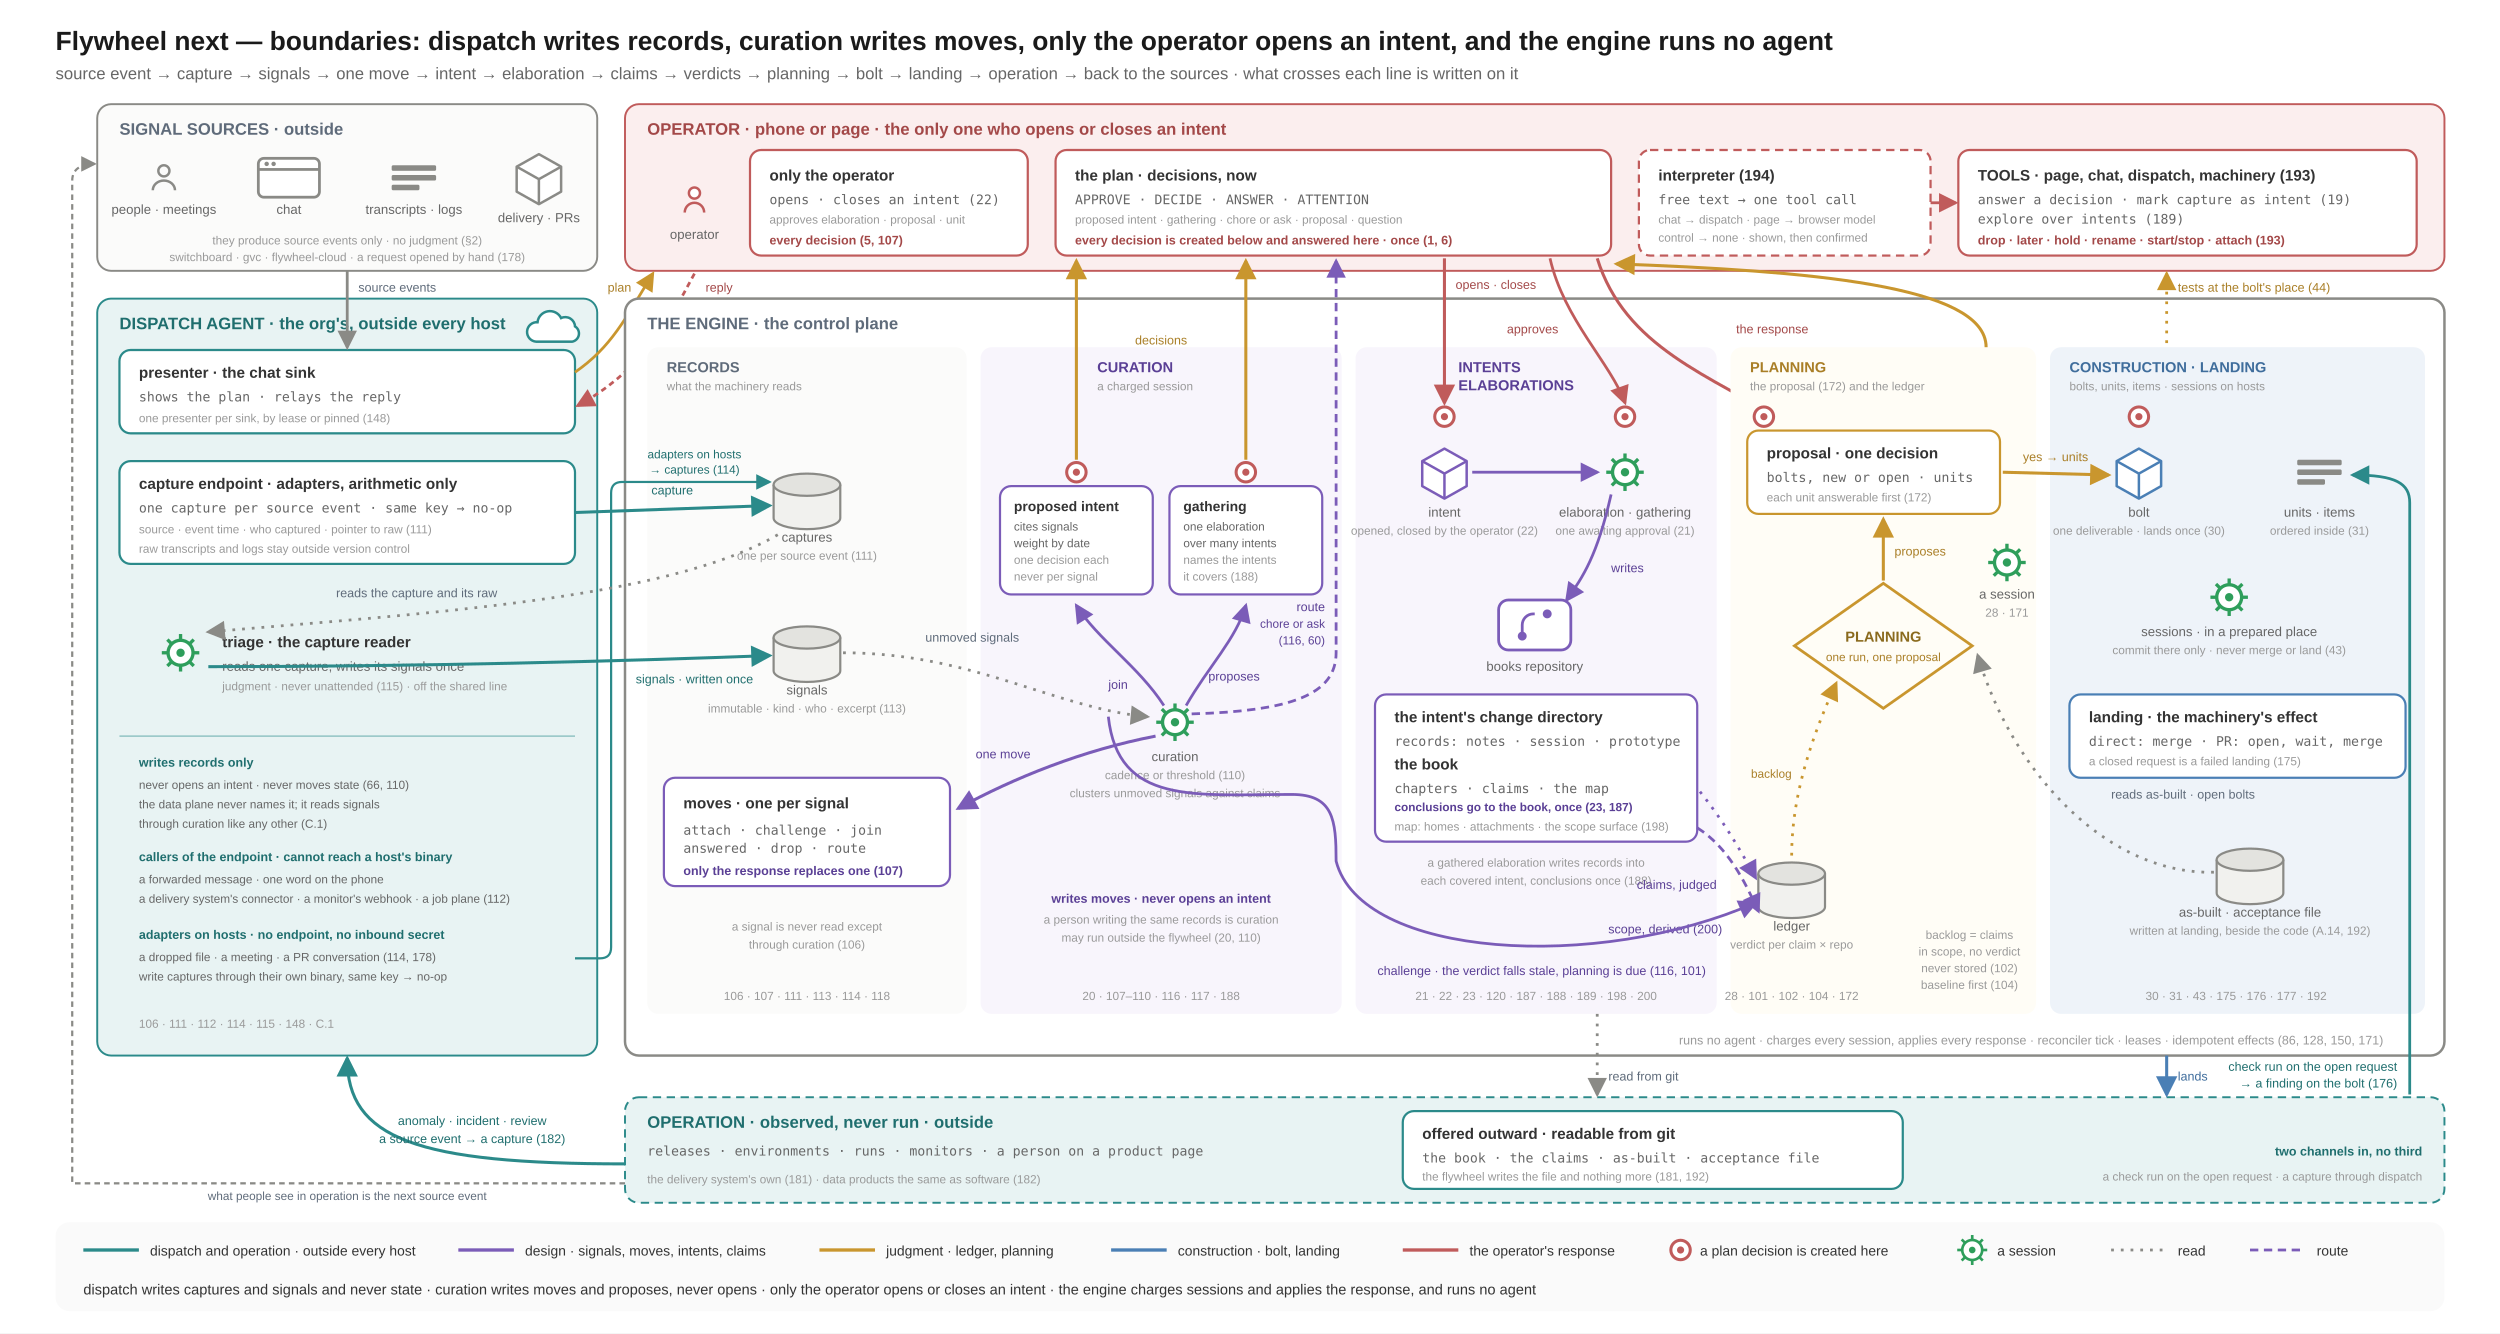
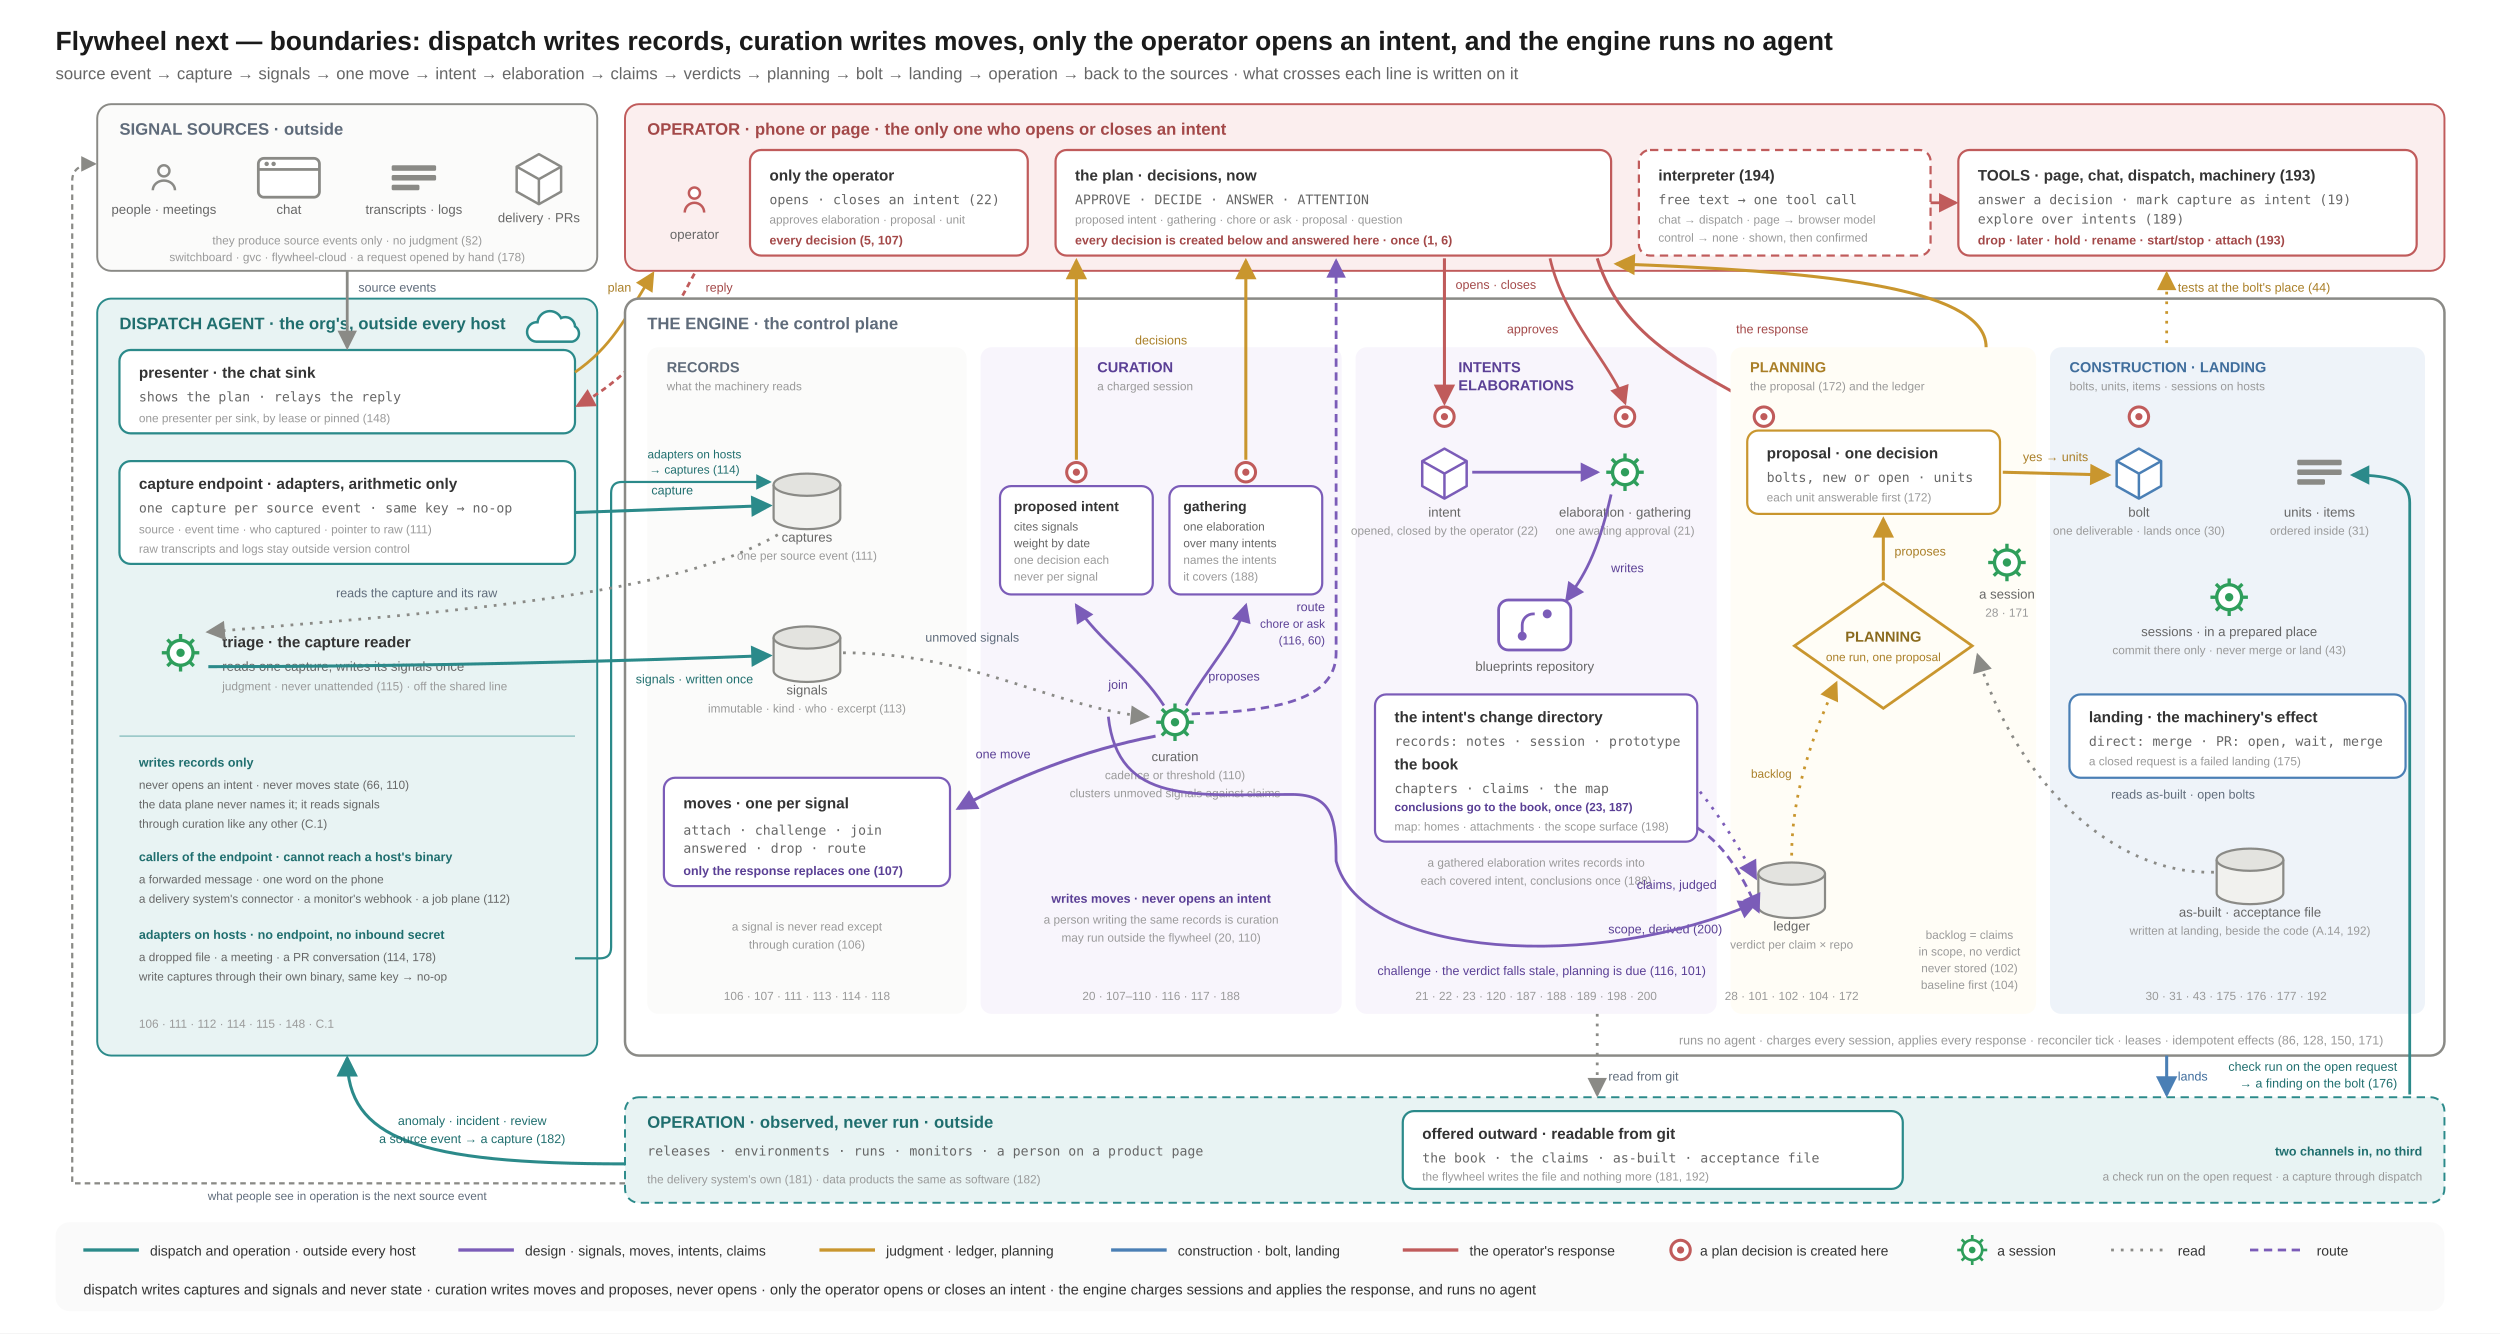
<svg xmlns="http://www.w3.org/2000/svg" viewBox="0 0 1800 960" font-family="-apple-system, 'Helvetica Neue', Arial, sans-serif">
  <defs>
    <marker id="mN" viewBox="0 0 10 10" refX="8.5" refY="5" markerWidth="7" markerHeight="7" orient="auto-start-reverse">
      <path d="M0 0L10 5L0 10z" fill="#8a8a86" />
    </marker>
    <marker id="mR" viewBox="0 0 10 10" refX="8.5" refY="5" markerWidth="7" markerHeight="7" orient="auto-start-reverse">
      <path d="M0 0L10 5L0 10z" fill="#c05b5b" />
    </marker>
    <marker id="mA" viewBox="0 0 10 10" refX="8.5" refY="5" markerWidth="7" markerHeight="7" orient="auto-start-reverse">
      <path d="M0 0L10 5L0 10z" fill="#c9962e" />
    </marker>
    <marker id="mP" viewBox="0 0 10 10" refX="8.5" refY="5" markerWidth="7" markerHeight="7" orient="auto-start-reverse">
      <path d="M0 0L10 5L0 10z" fill="#7b5cb8" />
    </marker>
    <marker id="mB" viewBox="0 0 10 10" refX="8.5" refY="5" markerWidth="7" markerHeight="7" orient="auto-start-reverse">
      <path d="M0 0L10 5L0 10z" fill="#4a7fb5" />
    </marker>
    <marker id="mT" viewBox="0 0 10 10" refX="8.5" refY="5" markerWidth="7" markerHeight="7" orient="auto-start-reverse">
      <path d="M0 0L10 5L0 10z" fill="#2b8a8a" />
    </marker>
    <g id="gear">
      <circle r="9" fill="#fff" stroke="currentColor" stroke-width="2.4" />
      <circle r="3" fill="currentColor" />
      <g stroke="currentColor" stroke-width="2.4">
        <line y1="-9" y2="-13.5" />
        <line y1="9" y2="13.5" />
        <line x1="-9" x2="-13.5" />
        <line x1="9" x2="13.5" />
        <line x1="-6.4" y1="-6.4" x2="-9.5" y2="-9.5" />
        <line x1="6.4" y1="6.4" x2="9.5" y2="9.5" />
        <line x1="-6.4" y1="6.4" x2="-9.5" y2="9.5" />
        <line x1="6.4" y1="-6.4" x2="9.5" y2="-9.5" />
      </g>
    </g>
    <g id="repo">
      <rect x="-26" y="-18" width="52" height="36" rx="7" fill="#fff" stroke="currentColor" stroke-width="2" />
      <circle cx="-9" cy="8" r="3.2" fill="currentColor" />
      <circle cx="9" cy="-8" r="3.2" fill="currentColor" />
      <path d="M -9 8 v-8 a 8 8 0 0 1 8 -8 h 1" fill="none" stroke="currentColor" stroke-width="2" />
    </g>
    <g id="person">
      <circle cy="-6" r="4" fill="#fff" stroke="currentColor" stroke-width="1.8" />
      <path d="M -7 8 a 7 7 0 0 1 14 0" fill="none" stroke="currentColor" stroke-width="1.8" />
    </g>
    <g id="people">
      <circle cy="-5" r="4" fill="none" stroke="currentColor" stroke-width="1.8" />
      <path d="M -8 9 a 8 7 0 0 1 16 0" fill="none" stroke="currentColor" stroke-width="1.8" />
    </g>
    <g id="browser">
      <rect x="-22" y="-14" width="44" height="28" rx="4" fill="#fff" stroke="currentColor" stroke-width="2" />
      <line x1="-22" y1="-6" x2="22" y2="-6" stroke="currentColor" stroke-width="2" />
      <circle cx="-16" cy="-10" r="1.6" fill="currentColor" />
      <circle cx="-11" cy="-10" r="1.6" fill="currentColor" />
    </g>
    <g id="cyl">
      <path d="M -24 -11 L -24 13 A 24 8 0 0 0 24 13 L 24 -11" fill="#f1f1ee" stroke="#8a8a86" stroke-width="1.6" />
      <ellipse cx="0" cy="-11" rx="24" ry="8" fill="#e3e3df" stroke="#8a8a86" stroke-width="1.6" />
    </g>
    <g id="marker">
      <circle r="7" fill="#fff" stroke="currentColor" stroke-width="2.2" />
      <circle r="2.6" fill="currentColor" />
    </g>
    <g id="rows" fill="#8a8a86">
      <rect x="-16" y="-9" width="32" height="4" rx="1" />
      <rect x="-16" y="-2" width="32" height="4" rx="1" />
      <rect x="-16" y="5" width="20" height="4" rx="1" />
    </g>
    <g id="cube" stroke="currentColor" stroke-width="1.8" stroke-linejoin="round">
      <path d="M -16 -8 L 0 -17 L 16 -8 L 16 10 L 0 19 L -16 10 Z" fill="#fff" />
      <path d="M -16 -8 L 0 1 L 16 -8 M 0 1 L 0 19" fill="none" />
    </g>
    <g id="cloud" fill="#fff" stroke="currentColor" stroke-width="1.8">
      <path d="M -14 8 a 7 7 0 0 1 1 -14 a 9 9 0 0 1 17 -3 a 7 7 0 0 1 10 6 a 6 6 0 0 1 -2 11 z" />
    </g>
  </defs>
  <rect width="1800" height="960" fill="#fff" />
  <text x="40" y="36" font-size="19" font-weight="700" fill="#1a1a1a">Flywheel next — boundaries: dispatch writes records, curation writes moves, only the operator opens an intent, and the engine runs no agent</text>
  <text x="40" y="57" font-size="12" fill="#666">source event → capture → signals → one move → intent → elaboration → claims → verdicts → planning → bolt → landing → operation → back to the sources · what crosses each line is written on it</text>
  <rect x="70" y="75" width="360" height="120" rx="10" fill="#fbfbfa" stroke="#8a8a86" stroke-width="1.4" />
  <text x="86" y="97" font-size="12" font-weight="700" fill="#5f6b7a">SIGNAL SOURCES · outside</text>
  <use href="#people" x="118" y="128" color="#8a8a86" />
  <text x="118" y="154" font-size="9.5" fill="#666" text-anchor="middle">people · meetings</text>
  <use href="#browser" x="208" y="128" color="#8a8a86" />
  <text x="208" y="154" font-size="9.5" fill="#666" text-anchor="middle">chat</text>
  <use href="#rows" x="298" y="128" color="#8a8a86" />
  <text x="298" y="154" font-size="9.5" fill="#666" text-anchor="middle">transcripts · logs</text>
  <use href="#cube" x="388" y="128" color="#8a8a86" />
  <text x="388" y="160" font-size="9.5" fill="#666" text-anchor="middle">delivery · PRs</text>
  <text x="250" y="176" font-size="8.5" fill="#999" text-anchor="middle">they produce source events only · no judgment (§2)</text>
  <text x="250" y="188" font-size="8.5" fill="#999" text-anchor="middle">switchboard · gvc · flywheel-cloud · a request opened by hand (178)</text>
  <rect x="450" y="75" width="1310" height="120" rx="10" fill="#fbeeee" stroke="#c05b5b" stroke-width="1.4" />
  <text x="466" y="97" font-size="12" font-weight="700" fill="#a34848">OPERATOR · phone or page · the only one who opens or closes an intent</text>
  <use href="#person" x="500" y="145" color="#c05b5b" />
  <text x="500" y="172" font-size="9.5" fill="#666" text-anchor="middle">operator</text>
  <rect x="540" y="108" width="200" height="76" rx="8" fill="#fff" stroke="#c05b5b" stroke-width="1.6" />
  <text x="554" y="130" font-size="11" font-weight="700" fill="#333">only the operator</text>
  <text x="554" y="147" font-size="9.5" font-family="monospace" fill="#666">opens · closes an intent (22)</text>
  <text x="554" y="161" font-size="8.5" fill="#999">approves elaboration · proposal · unit</text>
  <text x="554" y="176" font-size="9" font-weight="700" fill="#a34848">every decision (5, 107)</text>
  <rect x="760" y="108" width="400" height="76" rx="8" fill="#fff" stroke="#c05b5b" stroke-width="1.6" />
  <text x="774" y="130" font-size="11" font-weight="700" fill="#333">the plan · decisions, now</text>
  <text x="774" y="147" font-size="9.5" font-family="monospace" fill="#666">APPROVE · DECIDE · ANSWER · ATTENTION</text>
  <text x="774" y="161" font-size="8.5" fill="#999">proposed intent · gathering · chore or ask · proposal · question</text>
  <text x="774" y="176" font-size="9" font-weight="700" fill="#a34848">every decision is created below and answered here · once (1, 6)</text>
  <rect x="1180" y="108" width="210" height="76" rx="8" fill="#fff" stroke="#c05b5b" stroke-width="1.6" stroke-dasharray="6 4" />
  <text x="1194" y="130" font-size="11" font-weight="700" fill="#333">interpreter (194)</text>
  <text x="1194" y="147" font-size="9.5" font-family="monospace" fill="#666">free text → one tool call</text>
  <text x="1194" y="161" font-size="8.5" fill="#999">chat → dispatch · page → browser model</text>
  <text x="1194" y="174" font-size="8.5" fill="#999">control → none · shown, then confirmed</text>
  <path d="M 1390 146 L 1408 146" fill="none" stroke="#c05b5b" stroke-width="2" marker-end="url(#mR)" />
  <rect x="1410" y="108" width="330" height="76" rx="8" fill="#fff" stroke="#c05b5b" stroke-width="1.6" />
  <text x="1424" y="130" font-size="11" font-weight="700" fill="#333">TOOLS · page, chat, dispatch, machinery (193)</text>
  <text x="1424" y="147" font-size="9.5" font-family="monospace" fill="#666">answer a decision · mark capture as intent (19)</text>
  <text x="1424" y="161" font-size="9.5" font-family="monospace" fill="#666">explore over intents (189)</text>
  <text x="1424" y="176" font-size="9" font-weight="700" fill="#a34848">drop · later · hold · rename · start/stop · attach (193)</text>
  <rect x="70" y="215" width="360" height="545" rx="10" fill="#e8f3f3" stroke="#2b8a8a" stroke-width="1.4" />
  <text x="86" y="237" font-size="12" font-weight="700" fill="#1f6e6e">DISPATCH AGENT · the org's, outside every host</text>
  <use href="#cloud" x="400" y="238" color="#2b8a8a" />
  <rect x="86" y="252" width="328" height="60" rx="8" fill="#fff" stroke="#2b8a8a" stroke-width="1.6" />
  <text x="100" y="272" font-size="11" font-weight="700" fill="#333">presenter · the chat sink</text>
  <text x="100" y="289" font-size="9.5" font-family="monospace" fill="#666">shows the plan · relays the reply</text>
  <text x="100" y="304" font-size="8.5" fill="#999">one presenter per sink, by lease or pinned (148)</text>
  <rect x="86" y="332" width="328" height="74" rx="8" fill="#fff" stroke="#2b8a8a" stroke-width="1.6" />
  <text x="100" y="352" font-size="11" font-weight="700" fill="#333">capture endpoint · adapters, arithmetic only</text>
  <text x="100" y="369" font-size="9.5" font-family="monospace" fill="#666">one capture per source event · same key → no-op</text>
  <text x="100" y="384" font-size="8.5" fill="#999">source · event time · who captured · pointer to raw (111)</text>
  <text x="100" y="398" font-size="8.5" fill="#999">raw transcripts and logs stay outside version control</text>
  <use href="#gear" x="130" y="470" color="#2e9e5b" />
  <text x="160" y="466" font-size="11" font-weight="700" fill="#333">triage · the capture reader</text>
  <text x="160" y="483" font-size="9.5" fill="#666">reads one capture, writes its signals once</text>
  <text x="160" y="497" font-size="8.5" fill="#999">judgment · never unattended (115) · off the shared line</text>
  <line x1="86" y1="530" x2="414" y2="530" stroke="#2b8a8a" stroke-width="1" opacity="0.5" />
  <text x="100" y="552" font-size="9" font-weight="700" fill="#1f6e6e">writes records only</text>
  <text x="100" y="568" font-size="8.5" fill="#666">never opens an intent · never moves state (66, 110)</text>
  <text x="100" y="582" font-size="8.5" fill="#666">the data plane never names it; it reads signals</text>
  <text x="100" y="596" font-size="8.5" fill="#666">through curation like any other (C.1)</text>
  <text x="100" y="620" font-size="9" font-weight="700" fill="#1f6e6e">callers of the endpoint · cannot reach a host's binary</text>
  <text x="100" y="636" font-size="8.5" fill="#666">a forwarded message · one word on the phone</text>
  <text x="100" y="650" font-size="8.5" fill="#666">a delivery system's connector · a monitor's webhook · a job plane (112)</text>
  <text x="100" y="676" font-size="9" font-weight="700" fill="#1f6e6e">adapters on hosts · no endpoint, no inbound secret</text>
  <text x="100" y="692" font-size="8.5" fill="#666">a dropped file · a meeting · a PR conversation (114, 178)</text>
  <text x="100" y="706" font-size="8.5" fill="#666">write captures through their own binary, same key → no-op</text>
  <text x="100" y="740" font-size="8.5" fill="#999">106 · 111 · 112 · 114 · 115 · 148 · C.1</text>
  <path d="M 250 195 L 250 250" fill="none" stroke="#8a8a86" stroke-width="2" marker-end="url(#mN)" />
  <text x="258" y="210" font-size="9" fill="#5f6b7a">source events</text>
  <path d="M 414 268 C 440 250, 450 230, 470 197" fill="none" stroke="#c9962e" stroke-width="2" marker-end="url(#mA)" />
  <path d="M 500 197 C 480 235, 460 268, 416 292" fill="none" stroke="#c05b5b" stroke-width="2" stroke-dasharray="4 3" marker-end="url(#mR)" />
  <text x="446" y="210" font-size="9" fill="#a97e26" text-anchor="middle">plan</text>
  <text x="508" y="210" font-size="9" fill="#a34848">reply</text>
  <rect x="450" y="215" width="1310" height="545" rx="10" fill="#fff" stroke="#8a8a86" stroke-width="1.8" />
  <text x="466" y="237" font-size="12" font-weight="700" fill="#5f6b7a">THE ENGINE · the control plane</text>
  <text x="1716" y="752" font-size="9" fill="#999" text-anchor="end">runs no agent · charges every session, applies every response · reconciler tick · leases · idempotent effects (86, 128, 150, 171)</text>
  <rect x="466" y="250" width="230" height="480" rx="8" fill="#fbfbfa" stroke="none" />
  <text x="480" y="268" font-size="10.5" font-weight="700" fill="#5f6b7a">RECORDS</text>
  <text x="480" y="281" font-size="8.5" fill="#999">what the machinery reads</text>
  <use href="#cyl" x="581" y="360" />
  <text x="581" y="390" font-size="9.5" fill="#666" text-anchor="middle">captures</text>
  <text x="581" y="403" font-size="8.5" fill="#999" text-anchor="middle">one per source event (111)</text>
  <use href="#cyl" x="581" y="470" />
  <text x="581" y="500" font-size="9.5" fill="#666" text-anchor="middle">signals</text>
  <text x="581" y="513" font-size="8.5" fill="#999" text-anchor="middle">immutable · kind · who · excerpt (113)</text>
  <rect x="478" y="560" width="206" height="78" rx="8" fill="#fff" stroke="#7b5cb8" stroke-width="1.6" />
  <text x="492" y="582" font-size="11" font-weight="700" fill="#333">moves · one per signal</text>
  <text x="492" y="601" font-size="9.5" font-family="monospace" fill="#666">attach · challenge · join</text>
  <text x="492" y="614" font-size="9.5" font-family="monospace" fill="#666">answered · drop · route</text>
  <text x="492" y="630" font-size="9" font-weight="700" fill="#5a3f95">only the response replaces one (107)</text>
  <text x="581" y="670" font-size="8.5" fill="#999" text-anchor="middle">a signal is never read except</text>
  <text x="581" y="683" font-size="8.5" fill="#999" text-anchor="middle">through curation (106)</text>
  <text x="581" y="720" font-size="8.5" fill="#999" text-anchor="middle">106 · 107 · 111 · 113 · 114 · 118</text>
  <path d="M 414 369 L 554 364" fill="none" stroke="#2b8a8a" stroke-width="2.2" marker-end="url(#mT)" />
  <text x="484" y="356" font-size="9" fill="#1f6e6e" text-anchor="middle">capture</text>
  <path d="M 414 690 L 432 690 Q 440 690 440 682 L 440 355 Q 440 347 448 347 L 554 347" fill="none" stroke="#2b8a8a" stroke-width="1.6" marker-end="url(#mT)" />
  <text x="500" y="330" font-size="8.5" fill="#1f6e6e" text-anchor="middle">adapters on hosts</text>
  <text x="500" y="341" font-size="8.5" fill="#1f6e6e" text-anchor="middle">→ captures (114)</text>
  <path d="M 560 385 C 480 432, 300 442, 150 455" fill="none" stroke="#8a8a86" stroke-width="2" stroke-dasharray="2 5" marker-end="url(#mN)" />
  <text x="300" y="430" font-size="9" fill="#5f6b7a" text-anchor="middle">reads the capture and its raw</text>
  <path d="M 150 480 C 300 480, 450 476, 554 472" fill="none" stroke="#2b8a8a" stroke-width="2.2" marker-end="url(#mT)" />
  <text x="500" y="492" font-size="9" fill="#1f6e6e" text-anchor="middle">signals · written once</text>
  <rect x="706" y="250" width="260" height="480" rx="8" fill="#f8f5fc" stroke="none" />
  <text x="790" y="268" font-size="10.5" font-weight="700" fill="#5a3f95">CURATION</text>
  <text x="790" y="281" font-size="8.5" fill="#999">a charged session</text>
  <use href="#marker" x="775" y="340" color="#c05b5b" />
  <rect x="720" y="350" width="110" height="78" rx="8" fill="#fff" stroke="#7b5cb8" stroke-width="1.6" />
  <text x="730" y="368" font-size="10" font-weight="700" fill="#333">proposed intent</text>
  <text x="730" y="382" font-size="8.5" fill="#666">cites signals</text>
  <text x="730" y="394" font-size="8.5" fill="#666">weight by date</text>
  <text x="730" y="406" font-size="8.5" fill="#999">one decision each</text>
  <text x="730" y="418" font-size="8.5" fill="#999">never per signal</text>
  <use href="#marker" x="897" y="340" color="#c05b5b" />
  <rect x="842" y="350" width="110" height="78" rx="8" fill="#fff" stroke="#7b5cb8" stroke-width="1.6" />
  <text x="852" y="368" font-size="10" font-weight="700" fill="#333">gathering</text>
  <text x="852" y="382" font-size="8.5" fill="#666">one elaboration</text>
  <text x="852" y="394" font-size="8.5" fill="#666">over many intents</text>
  <text x="852" y="406" font-size="8.5" fill="#999">names the intents</text>
  <text x="852" y="418" font-size="8.5" fill="#999">it covers (188)</text>
  <use href="#gear" x="846" y="520" color="#2e9e5b" />
  <text x="846" y="548" font-size="9.5" fill="#666" text-anchor="middle">curation</text>
  <text x="846" y="561" font-size="8.5" fill="#999" text-anchor="middle">cadence or threshold (110)</text>
  <text x="846" y="574" font-size="8.5" fill="#999" text-anchor="middle">clusters unmoved signals against claims</text>
  <path d="M 838 508 C 820 480, 790 460, 775 436" fill="none" stroke="#7b5cb8" stroke-width="2" marker-end="url(#mP)" />
  <text x="812" y="496" font-size="9" fill="#5a3f95" text-anchor="end">join</text>
  <path d="M 854 508 C 870 480, 890 460, 897 436" fill="none" stroke="#7b5cb8" stroke-width="2" marker-end="url(#mP)" />
  <text x="870" y="490" font-size="9" fill="#5a3f95">proposes</text>
  <text x="836" y="650" font-size="9" font-weight="700" fill="#5a3f95" text-anchor="middle">writes moves · never opens an intent</text>
  <text x="836" y="665" font-size="8.5" fill="#999" text-anchor="middle">a person writing the same records is curation</text>
  <text x="836" y="678" font-size="8.5" fill="#999" text-anchor="middle">may run outside the flywheel (20, 110)</text>
  <text x="836" y="720" font-size="8.5" fill="#999" text-anchor="middle">20 · 107–110 · 116 · 117 · 188</text>
  <path d="M 607 470 C 700 470, 760 510, 826 516" fill="none" stroke="#8a8a86" stroke-width="2" stroke-dasharray="2 5" marker-end="url(#mN)" />
  <text x="700" y="462" font-size="9" fill="#5f6b7a" text-anchor="middle">unmoved signals</text>
  <path d="M 832 530 C 780 540, 730 560, 690 582" fill="none" stroke="#7b5cb8" stroke-width="2.2" marker-end="url(#mP)" />
  <text x="742" y="546" font-size="9" fill="#5a3f95" text-anchor="end">one move</text>
  <path d="M 775 331 L 775 188" fill="none" stroke="#c9962e" stroke-width="2.2" marker-end="url(#mA)" />
  <path d="M 897 331 L 897 188" fill="none" stroke="#c9962e" stroke-width="2.2" marker-end="url(#mA)" />
  <text x="836" y="248" font-size="9" fill="#a97e26" text-anchor="middle">decisions</text>
  <path d="M 858 514 C 930 512, 962 500, 962 470 L 962 188" fill="none" stroke="#7b5cb8" stroke-width="2" stroke-dasharray="6 4" marker-end="url(#mP)" />
  <text x="954" y="440" font-size="9" fill="#5a3f95" text-anchor="end">route</text>
  <text x="954" y="452" font-size="8.5" fill="#5a3f95" text-anchor="end">chore or ask</text>
  <text x="954" y="464" font-size="8.5" fill="#5a3f95" text-anchor="end">(116, 60)</text>
  <rect x="976" y="250" width="260" height="480" rx="8" fill="#f8f5fc" stroke="none" />
  <text x="1050" y="268" font-size="10.5" font-weight="700" fill="#5a3f95">INTENTS</text>
  <text x="1050" y="281" font-size="10.5" font-weight="700" fill="#5a3f95">ELABORATIONS</text>
  <use href="#marker" x="1040" y="300" color="#c05b5b" />
  <use href="#cube" x="1040" y="340" color="#7b5cb8" />
  <text x="1040" y="372" font-size="9.5" fill="#666" text-anchor="middle">intent</text>
  <text x="1040" y="385" font-size="8.5" fill="#999" text-anchor="middle">opened, closed by the operator (22)</text>
  <use href="#marker" x="1170" y="300" color="#c05b5b" />
  <use href="#gear" x="1170" y="340" color="#2e9e5b" />
  <text x="1170" y="372" font-size="9.5" fill="#666" text-anchor="middle">elaboration · gathering</text>
  <text x="1170" y="385" font-size="8.5" fill="#999" text-anchor="middle">one awaiting approval (21)</text>
  <path d="M 1060 340 C 1090 340, 1120 340, 1150 340" fill="none" stroke="#7b5cb8" stroke-width="2" marker-end="url(#mP)" />
  <use href="#repo" x="1105" y="450" color="#7b5cb8" />
-   <text x="1105" y="483" font-size="9.5" fill="#666" text-anchor="middle">books repository</text>
+   <text x="1105" y="483" font-size="9.5" fill="#666" text-anchor="middle">blueprints repository</text>
  <path d="M 1160 356 C 1150 400, 1140 415, 1128 432" fill="none" stroke="#7b5cb8" stroke-width="2" marker-end="url(#mP)" />
  <text x="1160" y="412" font-size="9" fill="#5a3f95">writes</text>
  <rect x="990" y="500" width="232" height="106" rx="8" fill="#fff" stroke="#7b5cb8" stroke-width="1.6" />
  <text x="1004" y="520" font-size="11" font-weight="700" fill="#333">the intent's change directory</text>
  <text x="1004" y="537" font-size="9.5" font-family="monospace" fill="#666">records: notes · session · prototype</text>
  <text x="1004" y="554" font-size="11" font-weight="700" fill="#333">the book</text>
  <text x="1004" y="571" font-size="9.5" font-family="monospace" fill="#666">chapters · claims · the map</text>
  <text x="1004" y="584" font-size="8.5" fill="#5a3f95" font-weight="700">conclusions go to the book, once (23, 187)</text>
  <text x="1004" y="598" font-size="8.5" fill="#999">map: homes · attachments · the scope surface (198)</text>
  <text x="1106" y="624" font-size="8.5" fill="#999" text-anchor="middle">a gathered elaboration writes records into</text>
  <text x="1106" y="637" font-size="8.5" fill="#999" text-anchor="middle">each covered intent, conclusions once (188)</text>
  <text x="1106" y="720" font-size="8.5" fill="#999" text-anchor="middle">21 · 22 · 23 · 120 · 187 · 188 · 189 · 198 · 200</text>
  <path d="M 1040 186 C 1040 240, 1040 260, 1040 290" fill="none" stroke="#c05b5b" stroke-width="2.2" marker-end="url(#mR)" />
  <text x="1048" y="208" font-size="9" fill="#a34848">opens · closes</text>
  <path d="M 1116 186 C 1126 230, 1160 262, 1170 290" fill="none" stroke="#c05b5b" stroke-width="2" marker-end="url(#mR)" />
  <text x="1122" y="240" font-size="9" fill="#a34848" text-anchor="end">approves</text>
  <path d="M 1150 186 C 1170 250, 1230 270, 1290 306" fill="none" stroke="#c05b5b" stroke-width="2.2" marker-end="url(#mR)" />
  <text x="1250" y="240" font-size="9" fill="#a34848">the response</text>
  <path d="M 1430 308 L 1430 250 C 1430 205, 1300 195, 1164 190" fill="none" stroke="#c9962e" stroke-width="2.2" marker-end="url(#mA)" />
  <path d="M 1560 296 C 1560 260, 1560 240, 1560 197" fill="none" stroke="#c9962e" stroke-width="2" stroke-dasharray="2 5" marker-end="url(#mA)" />
  <text x="1568" y="210" font-size="9" fill="#a97e26">tests at the bolt's place (44)</text>
  <rect x="1246" y="250" width="220" height="480" rx="8" fill="#fffdf6" stroke="none" />
  <text x="1260" y="268" font-size="10.5" font-weight="700" fill="#a97e26">PLANNING</text>
  <text x="1260" y="281" font-size="8.5" fill="#999">the proposal (172) and the ledger</text>
  <use href="#marker" x="1270" y="300" color="#c05b5b" />
  <rect x="1258" y="310" width="182" height="60" rx="8" fill="#fff" stroke="#c9962e" stroke-width="1.6" />
  <text x="1272" y="330" font-size="11" font-weight="700" fill="#333">proposal · one decision</text>
  <text x="1272" y="347" font-size="9.5" font-family="monospace" fill="#666">bolts, new or open · units</text>
  <text x="1272" y="361" font-size="8.5" fill="#999">each unit answerable first (172)</text>
  <polygon points="1356,420 1420,465 1356,510 1292,465" fill="#fffdf6" stroke="#c9962e" stroke-width="2" />
  <text x="1356" y="462" font-size="10.5" font-weight="700" fill="#8a6a1d" text-anchor="middle">PLANNING</text>
  <text x="1356" y="476" font-size="8.5" fill="#a97e26" text-anchor="middle">one run, one proposal</text>
  <path d="M 1356 418 L 1356 374" fill="none" stroke="#c9962e" stroke-width="2.2" marker-end="url(#mA)" />
  <text x="1364" y="400" font-size="9" fill="#a97e26">proposes</text>
  <use href="#gear" x="1445" y="405" color="#2e9e5b" />
  <text x="1445" y="431" font-size="9.5" fill="#666" text-anchor="middle">a session</text>
  <text x="1445" y="444" font-size="8.5" fill="#999" text-anchor="middle">28 · 171</text>
  <use href="#cyl" x="1290" y="640" />
  <text x="1290" y="670" font-size="9.5" fill="#666" text-anchor="middle">ledger</text>
  <text x="1290" y="683" font-size="8.5" fill="#999" text-anchor="middle">verdict per claim × repo</text>
  <path d="M 1290 616 C 1290 580, 1300 540, 1322 492" fill="none" stroke="#c9962e" stroke-width="2" stroke-dasharray="2 5" marker-end="url(#mA)" />
  <text x="1290" y="560" font-size="8.5" fill="#a97e26" text-anchor="end">backlog</text>
  <text x="1418" y="676" font-size="8.5" fill="#999" text-anchor="middle">backlog = claims</text>
  <text x="1418" y="688" font-size="8.5" fill="#999" text-anchor="middle">in scope, no verdict</text>
  <text x="1418" y="700" font-size="8.5" fill="#999" text-anchor="middle">never stored (102)</text>
  <text x="1418" y="712" font-size="8.5" fill="#999" text-anchor="middle">baseline first (104)</text>
  <text x="1290" y="720" font-size="8.5" fill="#999" text-anchor="middle">28 · 101 · 102 · 104 · 172</text>
  <path d="M 1224 570 C 1240 590, 1252 610, 1264 632" fill="none" stroke="#7b5cb8" stroke-width="2" stroke-dasharray="2 5" marker-end="url(#mP)" />
  <text x="1236" y="640" font-size="9" fill="#5a3f95" text-anchor="end">claims, judged</text>
  <path d="M 1222 596 C 1244 610, 1256 634, 1266 656" fill="none" stroke="#7b5cb8" stroke-width="2" stroke-dasharray="6 4" marker-end="url(#mP)" />
  <text x="1240" y="672" font-size="9" fill="#5a3f95" text-anchor="end">scope, derived (200)</text>
  <path d="M 798 516 C 805 580, 860 572, 930 572 C 960 572, 962 590, 962 620 C 980 690, 1150 700, 1264 650" fill="none" stroke="#7b5cb8" stroke-width="2" marker-end="url(#mP)" />
  <text x="1110" y="702" font-size="9" fill="#5a3f95" text-anchor="middle">challenge · the verdict falls stale, planning is due (116, 101)</text>
  <rect x="1476" y="250" width="270" height="480" rx="8" fill="#eef3f9" stroke="none" />
  <text x="1490" y="268" font-size="10.5" font-weight="700" fill="#3f6d9c">CONSTRUCTION · LANDING</text>
  <text x="1490" y="281" font-size="8.5" fill="#999">bolts, units, items · sessions on hosts</text>
  <use href="#marker" x="1540" y="300" color="#c05b5b" />
  <use href="#cube" x="1540" y="340" color="#4a7fb5" />
  <text x="1540" y="372" font-size="9.5" fill="#666" text-anchor="middle">bolt</text>
  <text x="1540" y="385" font-size="8.5" fill="#999" text-anchor="middle">one deliverable · lands once (30)</text>
  <use href="#rows" x="1670" y="340" color="#4a7fb5" />
  <text x="1670" y="372" font-size="9.5" fill="#666" text-anchor="middle">units · items</text>
  <text x="1670" y="385" font-size="8.5" fill="#999" text-anchor="middle">ordered inside (31)</text>
  <use href="#gear" x="1605" y="430" color="#2e9e5b" />
  <text x="1605" y="458" font-size="9.5" fill="#666" text-anchor="middle">sessions · in a prepared place</text>
  <text x="1605" y="471" font-size="8.5" fill="#999" text-anchor="middle">commit there only · never merge or land (43)</text>
  <rect x="1490" y="500" width="242" height="60" rx="8" fill="#fff" stroke="#4a7fb5" stroke-width="1.6" />
  <text x="1504" y="520" font-size="11" font-weight="700" fill="#333">landing · the machinery's effect</text>
  <text x="1504" y="537" font-size="9.5" font-family="monospace" fill="#666">direct: merge · PR: open, wait, merge</text>
  <text x="1504" y="551" font-size="8.5" fill="#999">a closed request is a failed landing (175)</text>
  <use href="#cyl" x="1620" y="630" />
  <text x="1620" y="660" font-size="9.5" fill="#666" text-anchor="middle">as-built · acceptance file</text>
  <text x="1620" y="673" font-size="8.5" fill="#999" text-anchor="middle">written at landing, beside the code (A.14, 192)</text>
  <text x="1610" y="720" font-size="8.5" fill="#999" text-anchor="middle">30 · 31 · 43 · 175 · 176 · 177 · 192</text>
  <path d="M 1442 340 L 1518 342" fill="none" stroke="#c9962e" stroke-width="2.2" marker-end="url(#mA)" />
  <text x="1480" y="332" font-size="9" fill="#a97e26" text-anchor="middle">yes → units</text>
  <path d="M 1594 628 C 1520 630, 1450 560, 1424 472" fill="none" stroke="#8a8a86" stroke-width="2" stroke-dasharray="2 5" marker-end="url(#mN)" />
  <text x="1520" y="575" font-size="9" fill="#5f6b7a">reads as-built · open bolts</text>
  <rect x="450" y="790" width="1310" height="76" rx="10" fill="#e8f3f3" stroke="#2b8a8a" stroke-width="1.4" stroke-dasharray="6 4" />
  <text x="466" y="812" font-size="12" font-weight="700" fill="#1f6e6e">OPERATION · observed, never run · outside</text>
  <text x="466" y="832" font-size="9.5" font-family="monospace" fill="#666">releases · environments · runs · monitors · a person on a product page</text>
  <text x="466" y="852" font-size="8.5" fill="#999">the delivery system's own (181) · data products the same as software (182)</text>
  <rect x="1010" y="800" width="360" height="56" rx="8" fill="#fff" stroke="#2b8a8a" stroke-width="1.6" />
  <text x="1024" y="820" font-size="11" font-weight="700" fill="#333">offered outward · readable from git</text>
  <text x="1024" y="837" font-size="9.5" font-family="monospace" fill="#666">the book · the claims · as-built · acceptance file</text>
  <text x="1024" y="850" font-size="8.5" fill="#999">the flywheel writes the file and nothing more (181, 192)</text>
  <text x="1744" y="832" font-size="9" fill="#1f6e6e" text-anchor="end" font-weight="700">two channels in, no third</text>
  <text x="1744" y="850" font-size="8.5" fill="#999" text-anchor="end">a check run on the open request · a capture through dispatch</text>
  <path d="M 1560 760 L 1560 788" fill="none" stroke="#4a7fb5" stroke-width="2.2" marker-end="url(#mB)" />
  <text x="1568" y="778" font-size="9" fill="#3f6d9c">lands</text>
  <path d="M 1735 788 C 1735 700, 1735 420, 1735 362 C 1735 348, 1725 342, 1694 342" fill="none" stroke="#2b8a8a" stroke-width="2" marker-end="url(#mT)" />
  <text x="1726" y="771" font-size="9" fill="#1f6e6e" text-anchor="end">check run on the open request</text>
  <text x="1726" y="783" font-size="9" fill="#1f6e6e" text-anchor="end">→ a finding on the bolt (176)</text>
  <path d="M 1150 730 L 1150 788" fill="none" stroke="#8a8a86" stroke-width="2" stroke-dasharray="2 5" marker-end="url(#mN)" />
  <text x="1158" y="778" font-size="9" fill="#5f6b7a">read from git</text>
  <path d="M 450 838 C 300 838, 250 820, 250 762" fill="none" stroke="#2b8a8a" stroke-width="2.2" marker-end="url(#mT)" />
  <text x="340" y="810" font-size="9" fill="#1f6e6e" text-anchor="middle">anomaly · incident · review</text>
  <text x="340" y="823" font-size="9" fill="#1f6e6e" text-anchor="middle">a source event → a capture (182)</text>
  <path d="M 450 852 L 52 852 L 52 130 C 52 122, 58 118, 68 118" fill="none" stroke="#8a8a86" stroke-width="1.6" stroke-dasharray="4 3" marker-end="url(#mN)" />
  <text x="250" y="864" font-size="8.5" fill="#5f6b7a" text-anchor="middle">what people see in operation is the next source event</text>
  <rect x="40" y="880" width="1720" height="64" rx="10" fill="#fafafa" />
  <line x1="60" y1="900" x2="100" y2="900" stroke="#2b8a8a" stroke-width="2.4" />
  <text x="108" y="904" font-size="10" fill="#333">dispatch and operation · outside every host</text>
  <line x1="330" y1="900" x2="370" y2="900" stroke="#7b5cb8" stroke-width="2.4" />
  <text x="378" y="904" font-size="10" fill="#333">design · signals, moves, intents, claims</text>
  <line x1="590" y1="900" x2="630" y2="900" stroke="#c9962e" stroke-width="2.4" />
  <text x="638" y="904" font-size="10" fill="#333">judgment · ledger, planning</text>
  <line x1="800" y1="900" x2="840" y2="900" stroke="#4a7fb5" stroke-width="2.4" />
  <text x="848" y="904" font-size="10" fill="#333">construction · bolt, landing</text>
  <line x1="1010" y1="900" x2="1050" y2="900" stroke="#c05b5b" stroke-width="2.4" />
  <text x="1058" y="904" font-size="10" fill="#333">the operator's response</text>
  <use href="#marker" x="1210" y="900" color="#c05b5b" />
  <text x="1224" y="904" font-size="10" fill="#333">a plan decision is created here</text>
  <use href="#gear" transform="translate(1420,900) scale(0.8)" color="#2e9e5b" />
  <text x="1438" y="904" font-size="10" fill="#333">a session</text>
  <line x1="1520" y1="900" x2="1560" y2="900" stroke="#8a8a86" stroke-width="2" stroke-dasharray="2 5" />
  <text x="1568" y="904" font-size="10" fill="#333">read</text>
  <line x1="1620" y1="900" x2="1660" y2="900" stroke="#7b5cb8" stroke-width="2" stroke-dasharray="6 4" />
  <text x="1668" y="904" font-size="10" fill="#333">route</text>
  <text x="60" y="932" font-size="10.5" fill="#333">dispatch writes captures and signals and never state · curation writes moves and proposes, never opens · only the operator opens or closes an intent · the engine charges sessions and applies the response, and runs no agent</text>
</svg>
